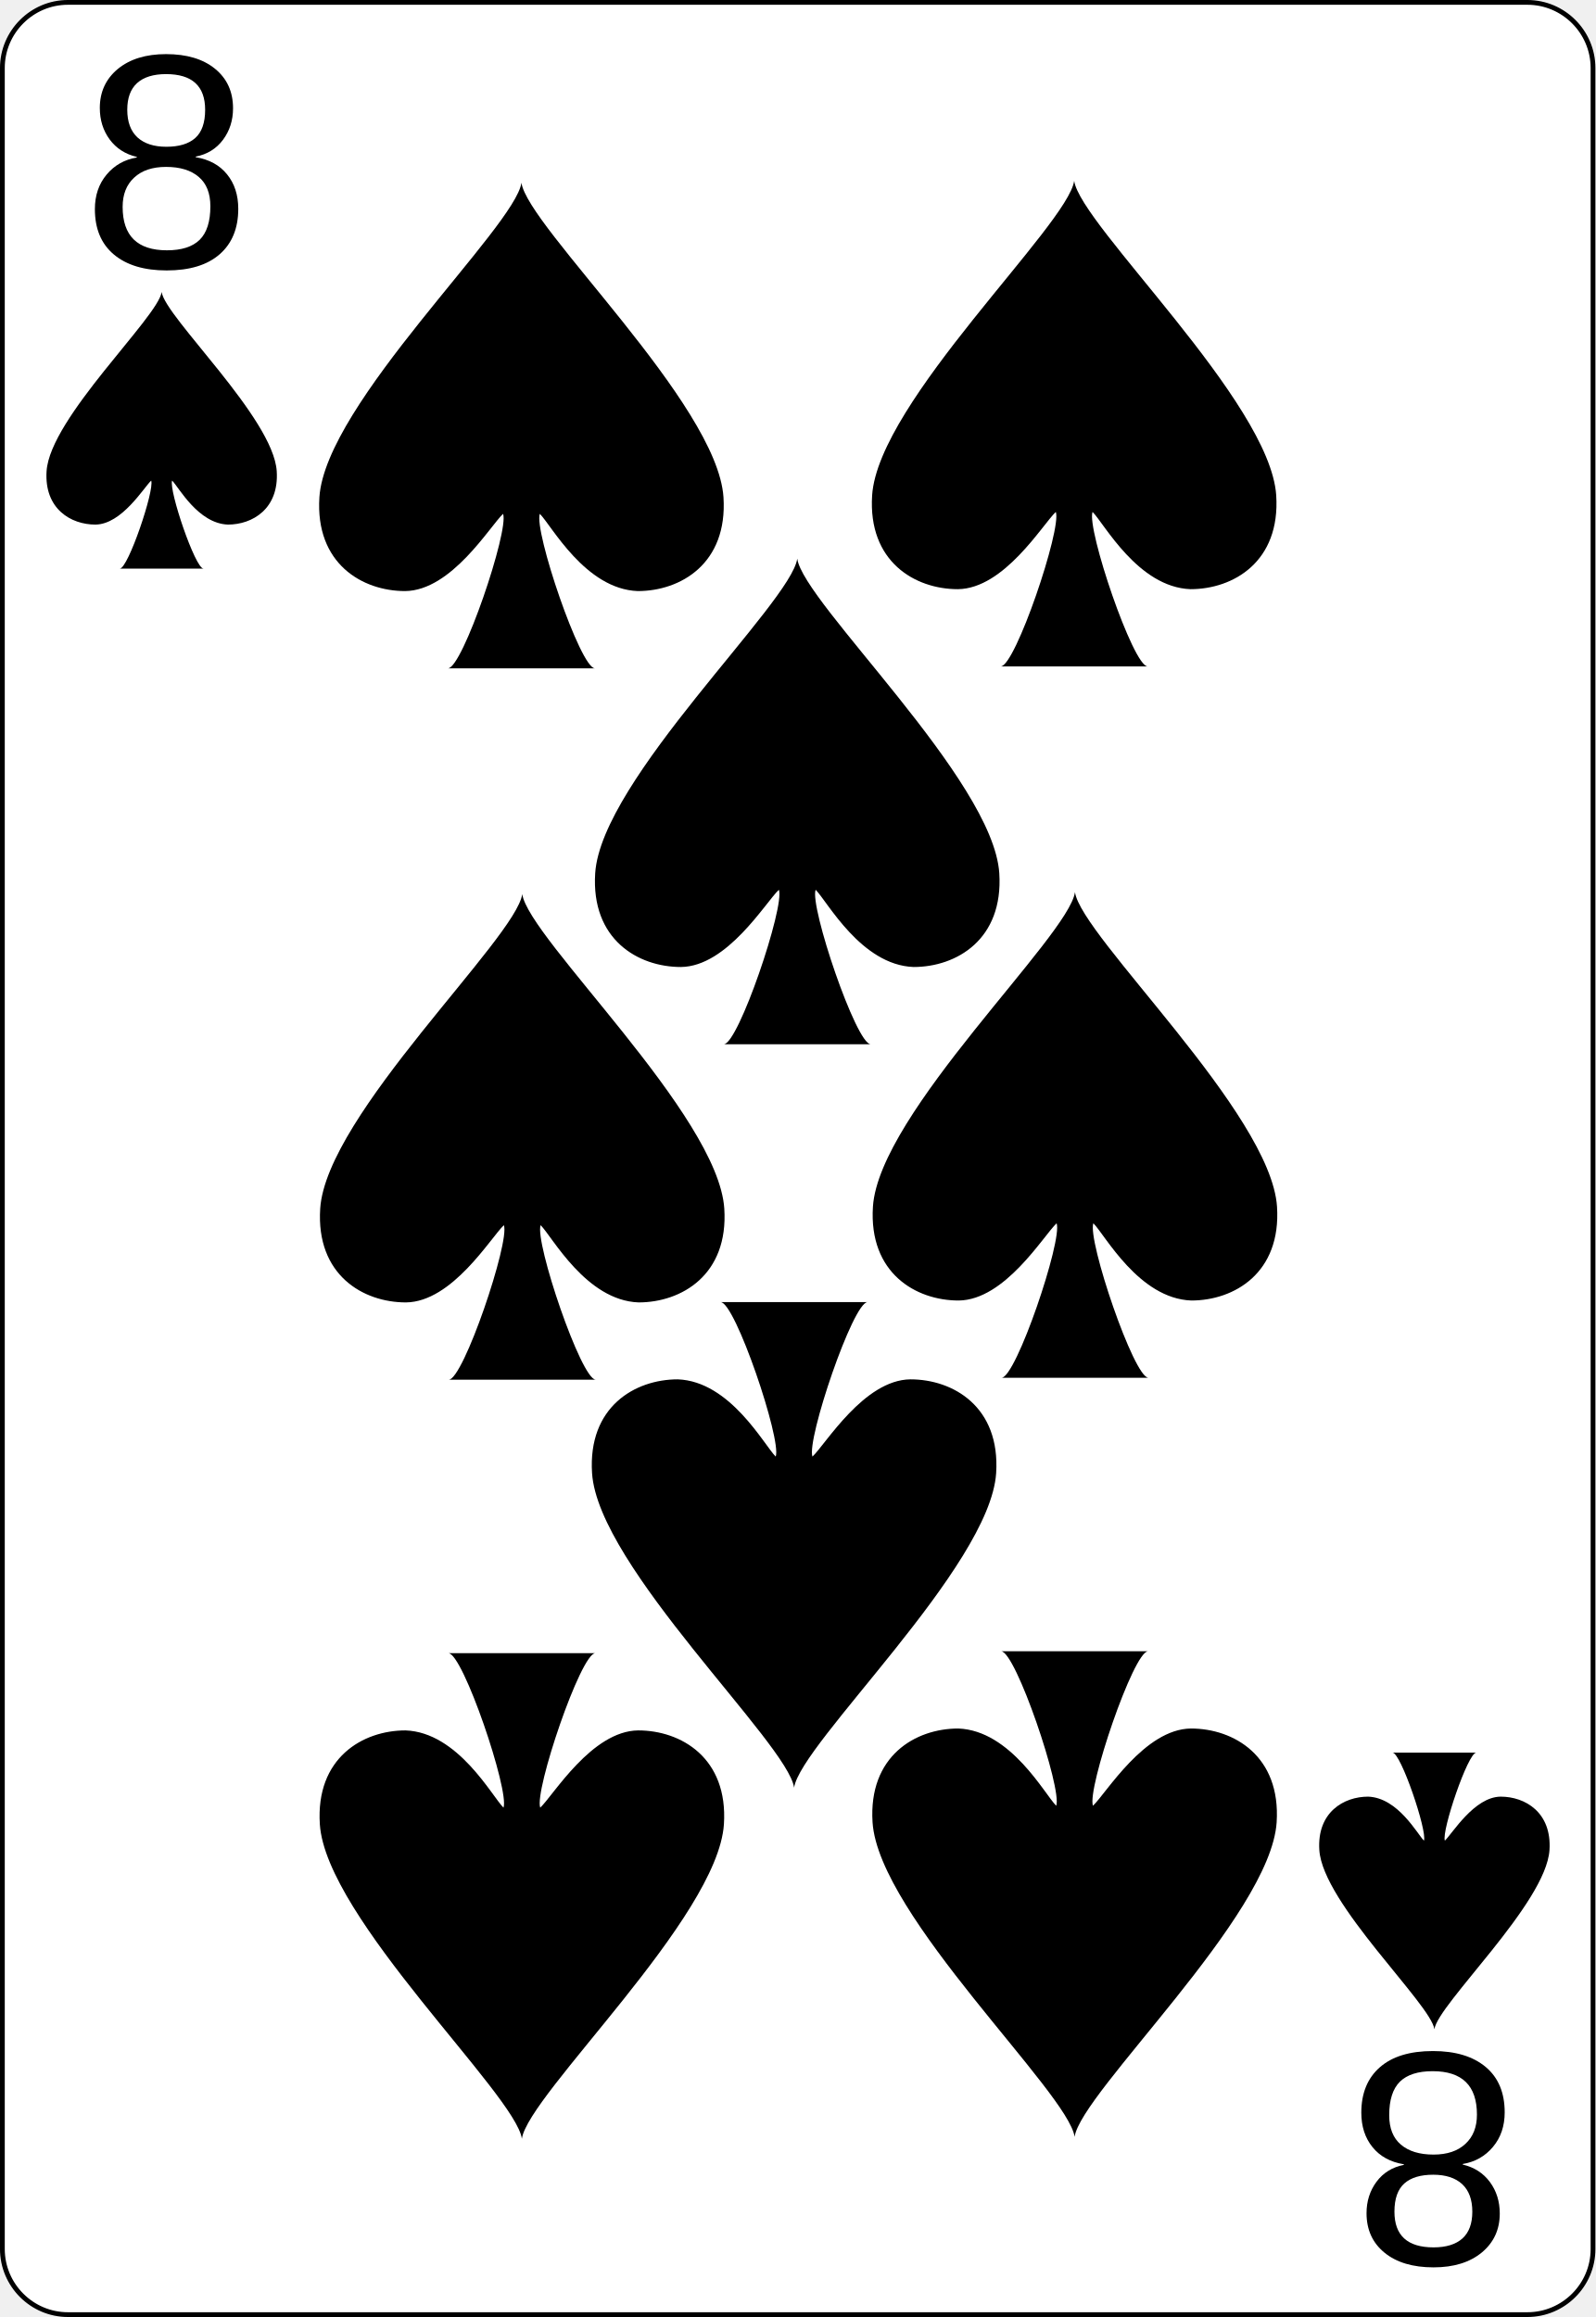
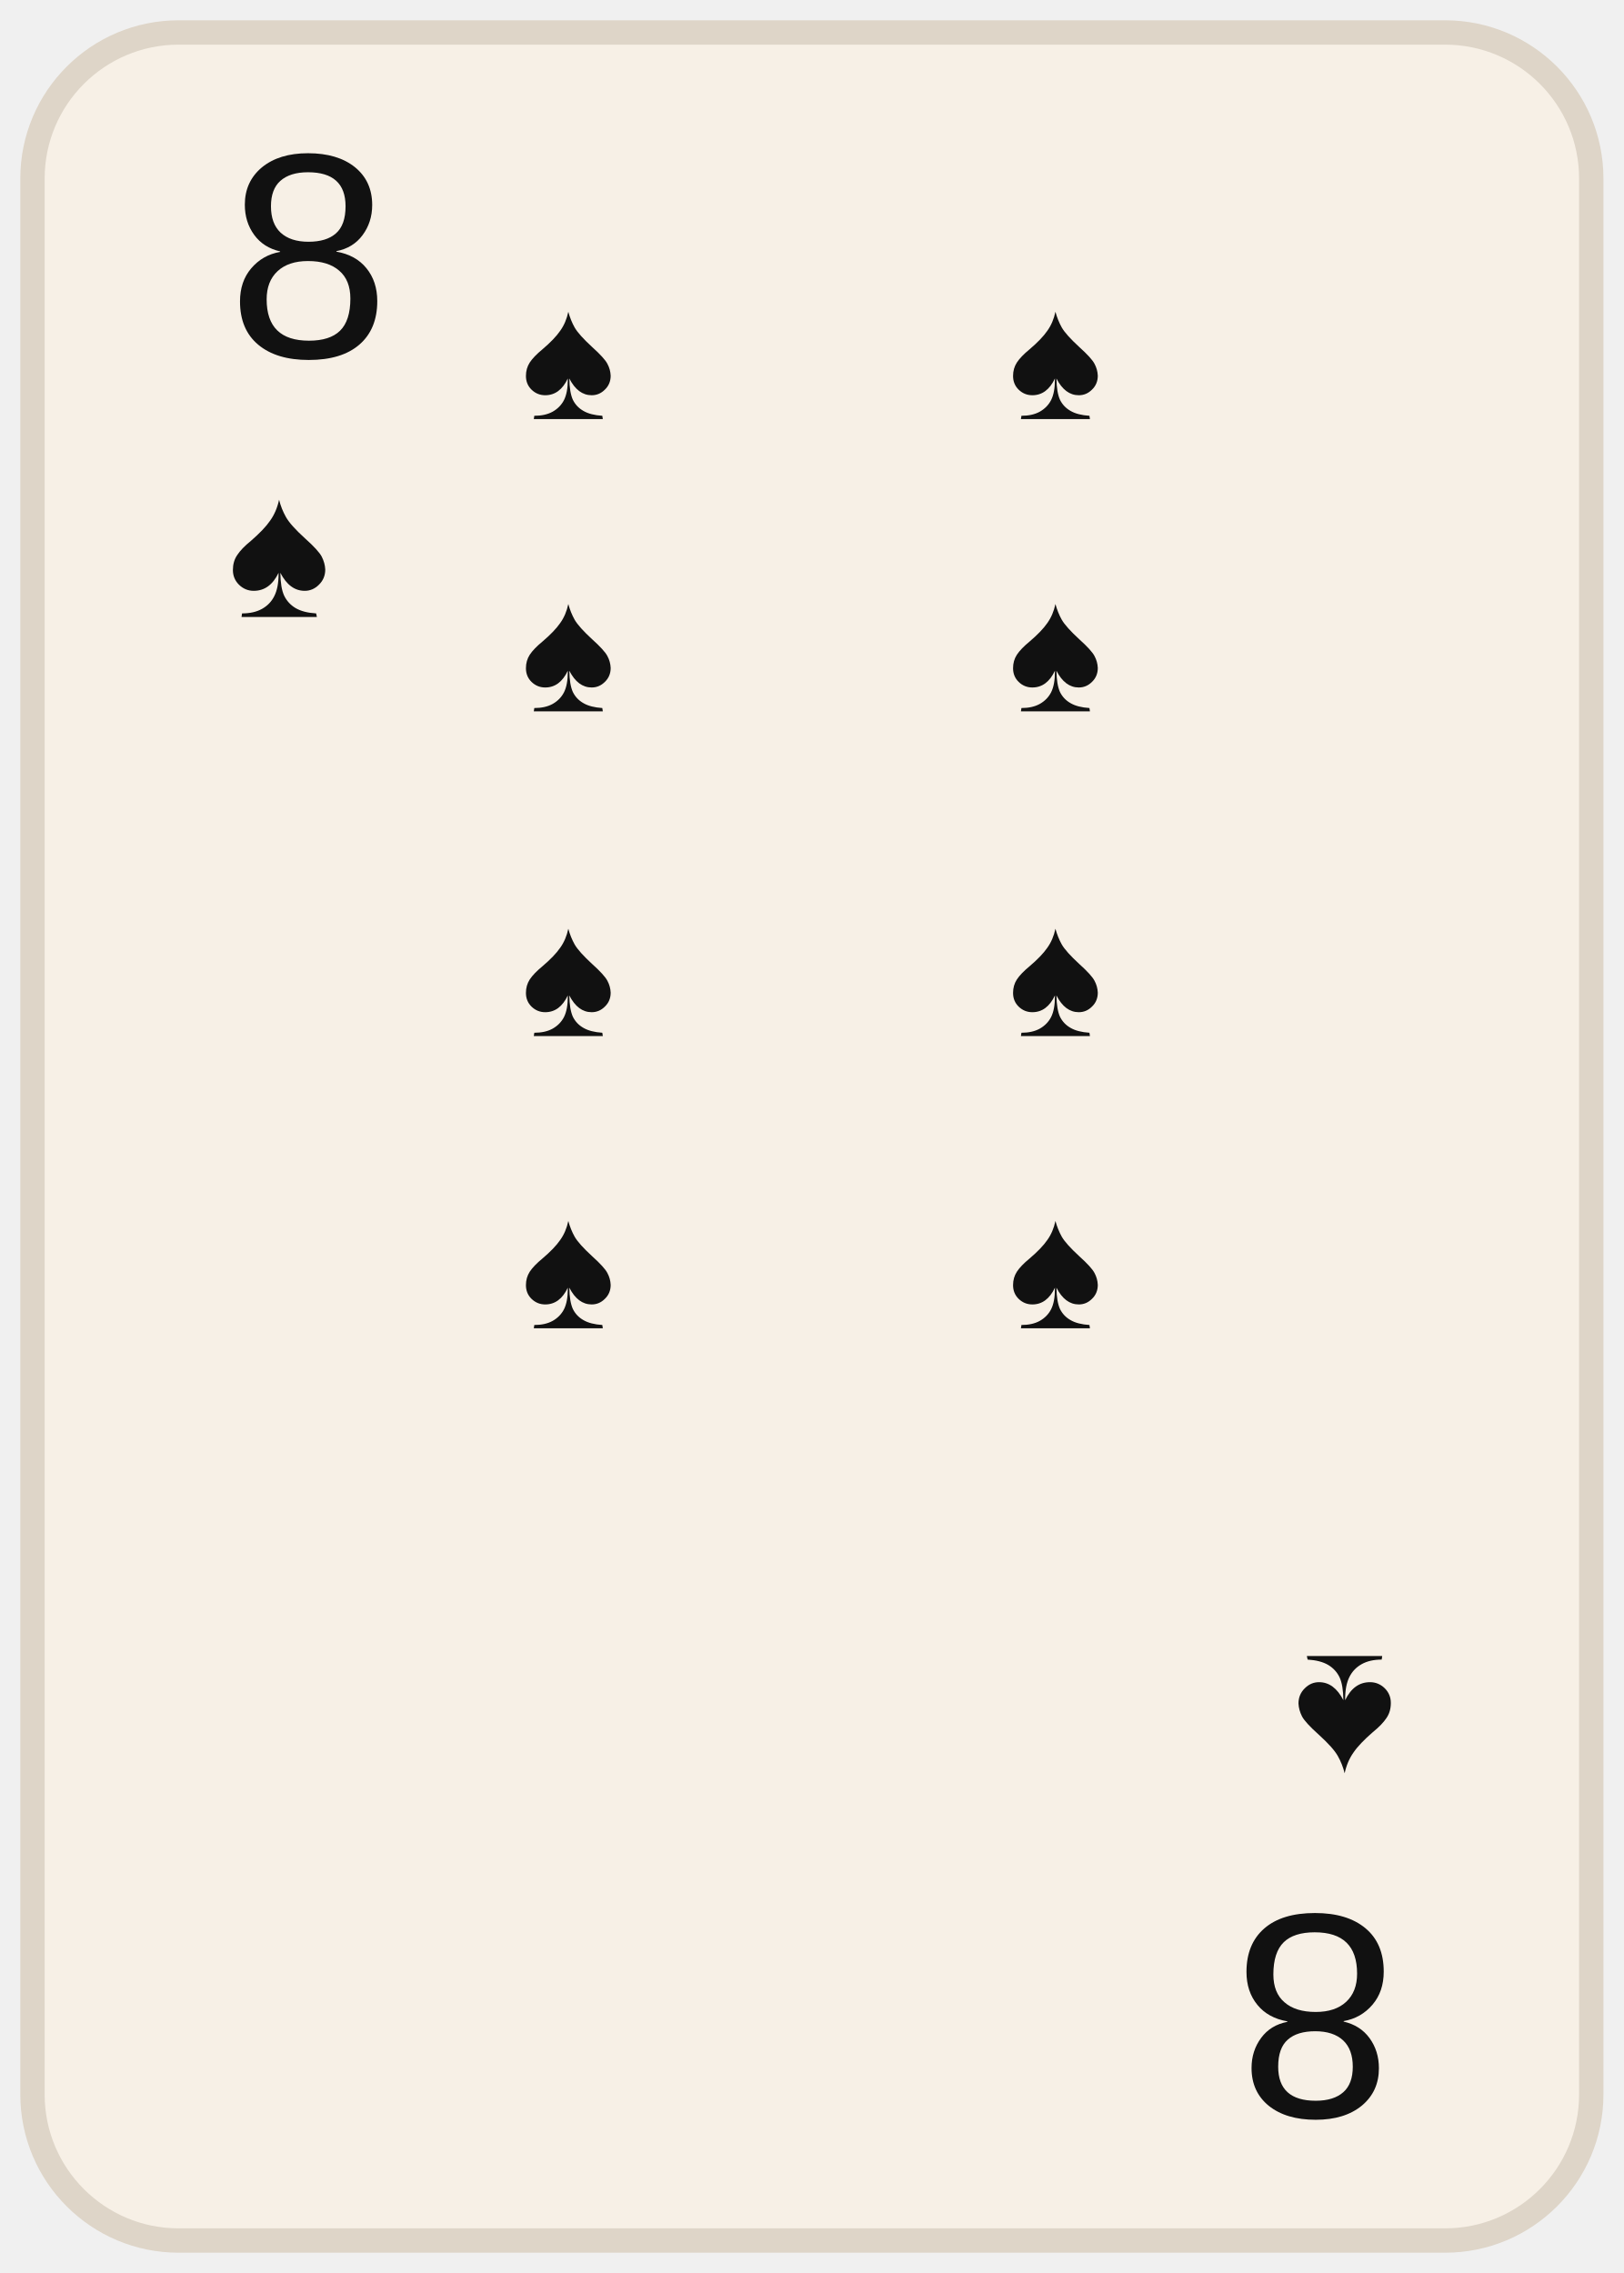
- <svg xmlns="http://www.w3.org/2000/svg" xml:space="preserve" width="222.783" height="323.556" viewBox="0 0 167.087 242.667">
-   <g style="fill-rule:nonzero;clip-rule:nonzero;stroke:#000;stroke-miterlimit:4">
-     <path d="M166.837 235.548c0 3.777-3.087 6.869-6.871 6.869H7.11c-3.775 0-6.861-3.092-6.861-6.87V7.12C.25 3.343 3.336.25 7.11.25h152.856c3.784 0 6.87 3.093 6.87 6.87z" style="fill:#fff;stroke-width:.5" />
+ <svg xmlns="http://www.w3.org/2000/svg" viewBox="0 0 100 140" role="img" aria-label="8 of S">
+   <rect x="2" y="2" width="96" height="136" rx="9" fill="#f7f0e6" stroke="#ded5c8" stroke-width="1.5" />
+   <text x="14" y="22" fill="#111111" font-family="Haskoy, -apple-system, Segoe UI, Arial, sans-serif" font-size="18" font-weight="500">8</text>
+   <text x="14" y="38" fill="#111111" font-family="Haskoy, -apple-system, Segoe UI, Arial, sans-serif" font-size="12" font-weight="500">♠</text>
+   <g>
+     <text x="35" y="22" text-anchor="middle" dominant-baseline="central" fill="#111111" font-family="Haskoy, -apple-system, Segoe UI, Arial, sans-serif" font-size="11" font-weight="500">♠</text>
+     <text x="65" y="22" text-anchor="middle" dominant-baseline="central" fill="#111111" font-family="Haskoy, -apple-system, Segoe UI, Arial, sans-serif" font-size="11" font-weight="500">♠</text>
+     <text x="35" y="40" text-anchor="middle" dominant-baseline="central" fill="#111111" font-family="Haskoy, -apple-system, Segoe UI, Arial, sans-serif" font-size="11" font-weight="500">♠</text>
+     <text x="65" y="40" text-anchor="middle" dominant-baseline="central" fill="#111111" font-family="Haskoy, -apple-system, Segoe UI, Arial, sans-serif" font-size="11" font-weight="500">♠</text>
+     <text x="35" y="60" text-anchor="middle" dominant-baseline="central" fill="#111111" font-family="Haskoy, -apple-system, Segoe UI, Arial, sans-serif" font-size="11" font-weight="500">♠</text>
+     <text x="65" y="60" text-anchor="middle" dominant-baseline="central" fill="#111111" font-family="Haskoy, -apple-system, Segoe UI, Arial, sans-serif" font-size="11" font-weight="500">♠</text>
+     <text x="35" y="78" text-anchor="middle" dominant-baseline="central" fill="#111111" font-family="Haskoy, -apple-system, Segoe UI, Arial, sans-serif" font-size="11" font-weight="500">♠</text>
+     <text x="65" y="78" text-anchor="middle" dominant-baseline="central" fill="#111111" font-family="Haskoy, -apple-system, Segoe UI, Arial, sans-serif" font-size="11" font-weight="500">♠</text>
  </g>
-   <text xml:space="preserve" x="8.547" y="28.013" style="font-size:32px;font-style:normal;font-weight:400;line-height:125%;letter-spacing:0;word-spacing:0;fill:#000;fill-opacity:1;stroke:none;font-family:Bitstream Vera Sans">
-     <tspan x="8.547" y="28.013" style="font-style:normal;font-variant:normal;font-weight:400;font-stretch:normal;font-family:Arial;-inkscape-font-specification:Arial">8</tspan>
-   </text>
-   <path d="M7.989 3.103C7.747-.954.242-8.59 0-10.5-.242-8.591-7.747-.955-7.989 3.103c-.169 2.868 1.695 4.057 3.39 4.057 1.835-.022 3.35-2.8 3.873-3.341.242.716-1.603 6.682-2.179 6.682h5.811c-.576 0-2.421-5.966-2.179-6.682.457.496 1.797 3.258 3.874 3.341 1.694-.001 3.557-1.189 3.388-4.057" style="fill:#000" transform="matrix(1.5086 0 0 1.37933 16.93 45.066)" />
-   <path d="M7.989 3.103C7.747-.954.242-8.59 0-10.5-.242-8.591-7.747-.955-7.989 3.103c-.169 2.868 1.695 4.057 3.39 4.057 1.835-.022 3.35-2.8 3.873-3.341.242.716-1.603 6.682-2.179 6.682h5.811c-.576 0-2.421-5.966-2.179-6.682.457.496 1.797 3.258 3.874 3.341 1.694-.001 3.557-1.189 3.388-4.057" style="fill:#000" transform="matrix(2.64868 0 0 2.42172 54.61 44.566)" />
-   <text xml:space="preserve" x="-158.978" y="-215.124" style="font-size:32px;font-style:normal;font-weight:400;line-height:125%;letter-spacing:0;word-spacing:0;fill:#000;fill-opacity:1;stroke:none;font-family:Bitstream Vera Sans" transform="scale(-1)">
-     <tspan x="-158.978" y="-215.124" style="font-style:normal;font-variant:normal;font-weight:400;font-stretch:normal;font-family:Arial;-inkscape-font-specification:Arial">8</tspan>
-   </text>
-   <path d="M7.989 3.103C7.747-.954.242-8.59 0-10.5-.242-8.591-7.747-.955-7.989 3.103c-.169 2.868 1.695 4.057 3.39 4.057 1.835-.022 3.35-2.8 3.873-3.341.242.716-1.603 6.682-2.179 6.682h5.811c-.576 0-2.421-5.966-2.179-6.682.457.496 1.797 3.258 3.874 3.341 1.694-.001 3.557-1.189 3.388-4.057" style="fill:#000" transform="matrix(-1.5086 0 0 -1.37933 150.225 198.044)" />
-   <path d="M7.989 3.103C7.747-.954.242-8.59 0-10.5-.242-8.591-7.747-.955-7.989 3.103c-.169 2.868 1.695 4.057 3.39 4.057 1.835-.022 3.35-2.8 3.873-3.341.242.716-1.603 6.682-2.179 6.682h5.811c-.576 0-2.421-5.966-2.179-6.682.457.496 1.797 3.258 3.874 3.341 1.694-.001 3.557-1.189 3.388-4.057" style="fill:#000" transform="matrix(-2.64868 0 0 -2.42172 54.656 198.571)" />
-   <path d="M7.989 3.103C7.747-.954.242-8.59 0-10.5-.242-8.591-7.747-.955-7.989 3.103c-.169 2.868 1.695 4.057 3.39 4.057 1.835-.022 3.35-2.8 3.873-3.341.242.716-1.603 6.682-2.179 6.682h5.811c-.576 0-2.421-5.966-2.179-6.682.457.496 1.797 3.258 3.874 3.341 1.694-.001 3.557-1.189 3.388-4.057" style="fill:#000" transform="matrix(2.64868 0 0 2.42172 54.695 119.067)" />
-   <path d="M7.989 3.103C7.747-.954.242-8.59 0-10.5-.242-8.591-7.747-.955-7.989 3.103c-.169 2.868 1.695 4.057 3.39 4.057 1.835-.022 3.35-2.8 3.873-3.341.242.716-1.603 6.682-2.179 6.682h5.811c-.576 0-2.421-5.966-2.179-6.682.457.496 1.797 3.258 3.874 3.341 1.694-.001 3.557-1.189 3.388-4.057" style="fill:#000" transform="matrix(2.64868 0 0 2.42172 112.498 44.367)" />
-   <path d="M7.989 3.103C7.747-.954.242-8.59 0-10.5-.242-8.591-7.747-.955-7.989 3.103c-.169 2.868 1.695 4.057 3.39 4.057 1.835-.022 3.35-2.8 3.873-3.341.242.716-1.603 6.682-2.179 6.682h5.811c-.576 0-2.421-5.966-2.179-6.682.457.496 1.797 3.258 3.874 3.341 1.694-.001 3.557-1.189 3.388-4.057" style="fill:#000" transform="matrix(-2.64868 0 0 -2.42172 112.543 198.372)" />
-   <path d="M7.989 3.103C7.747-.954.242-8.59 0-10.5-.242-8.591-7.747-.955-7.989 3.103c-.169 2.868 1.695 4.057 3.39 4.057 1.835-.022 3.35-2.8 3.873-3.341.242.716-1.603 6.682-2.179 6.682h5.811c-.576 0-2.421-5.966-2.179-6.682.457.496 1.797 3.258 3.874 3.341 1.694-.001 3.557-1.189 3.388-4.057" style="fill:#000" transform="matrix(2.64868 0 0 2.42172 112.582 118.868)" />
-   <path d="M7.989 3.103C7.747-.954.242-8.59 0-10.5-.242-8.591-7.747-.955-7.989 3.103c-.169 2.868 1.695 4.057 3.39 4.057 1.835-.022 3.35-2.8 3.873-3.341.242.716-1.603 6.682-2.179 6.682h5.811c-.576 0-2.421-5.966-2.179-6.682.457.496 1.797 3.258 3.874 3.341 1.694-.001 3.557-1.189 3.388-4.057" style="fill:#000" transform="matrix(2.64868 0 0 2.42172 83.495 83.938)" />
-   <path d="M7.989 3.103C7.747-.954.242-8.59 0-10.5-.242-8.591-7.747-.955-7.989 3.103c-.169 2.868 1.695 4.057 3.39 4.057 1.835-.022 3.35-2.8 3.873-3.341.242.716-1.603 6.682-2.179 6.682h5.811c-.576 0-2.421-5.966-2.179-6.682.457.496 1.797 3.258 3.874 3.341 1.694-.001 3.557-1.189 3.388-4.057" style="fill:#000" transform="matrix(-2.64868 0 0 -2.42172 83.166 161.803)" />
+   <g transform="rotate(180 50 70)">
+     <text x="14" y="22" fill="#111111" font-family="Haskoy, -apple-system, Segoe UI, Arial, sans-serif" font-size="18" font-weight="500">8</text>
+     <text x="14" y="38" fill="#111111" font-family="Haskoy, -apple-system, Segoe UI, Arial, sans-serif" font-size="12" font-weight="500">♠</text>
+   </g>
</svg>
